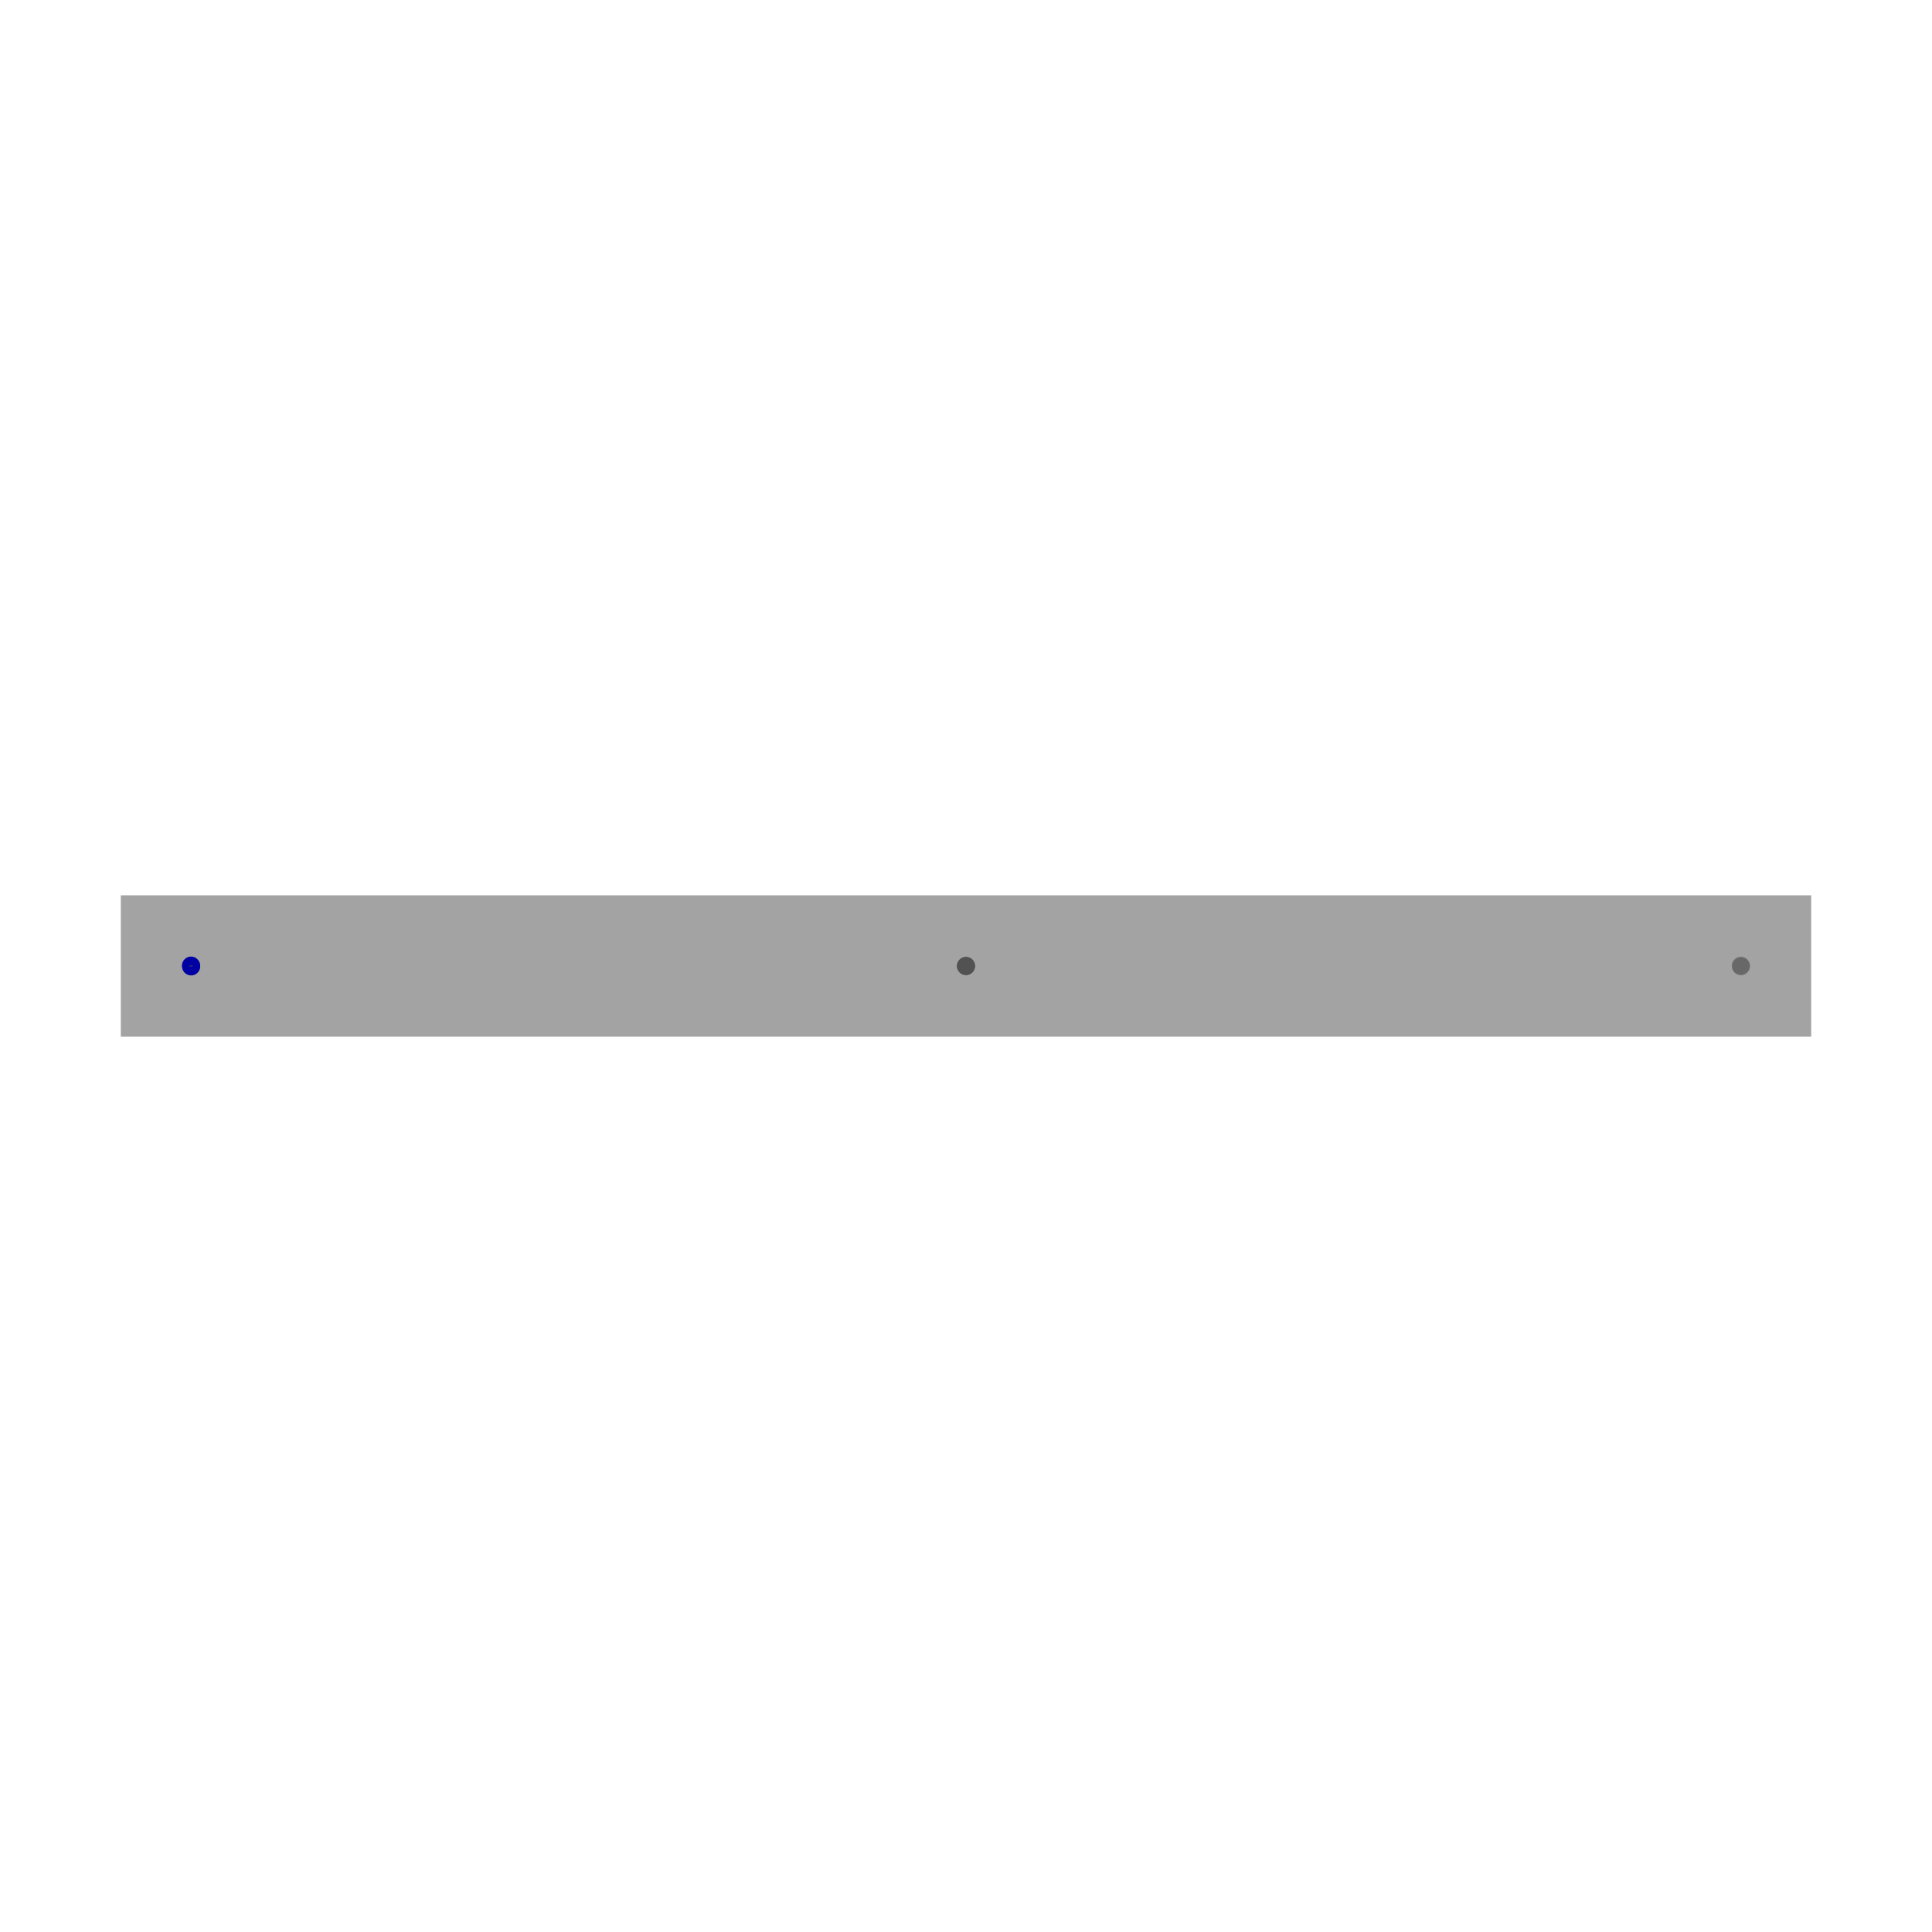
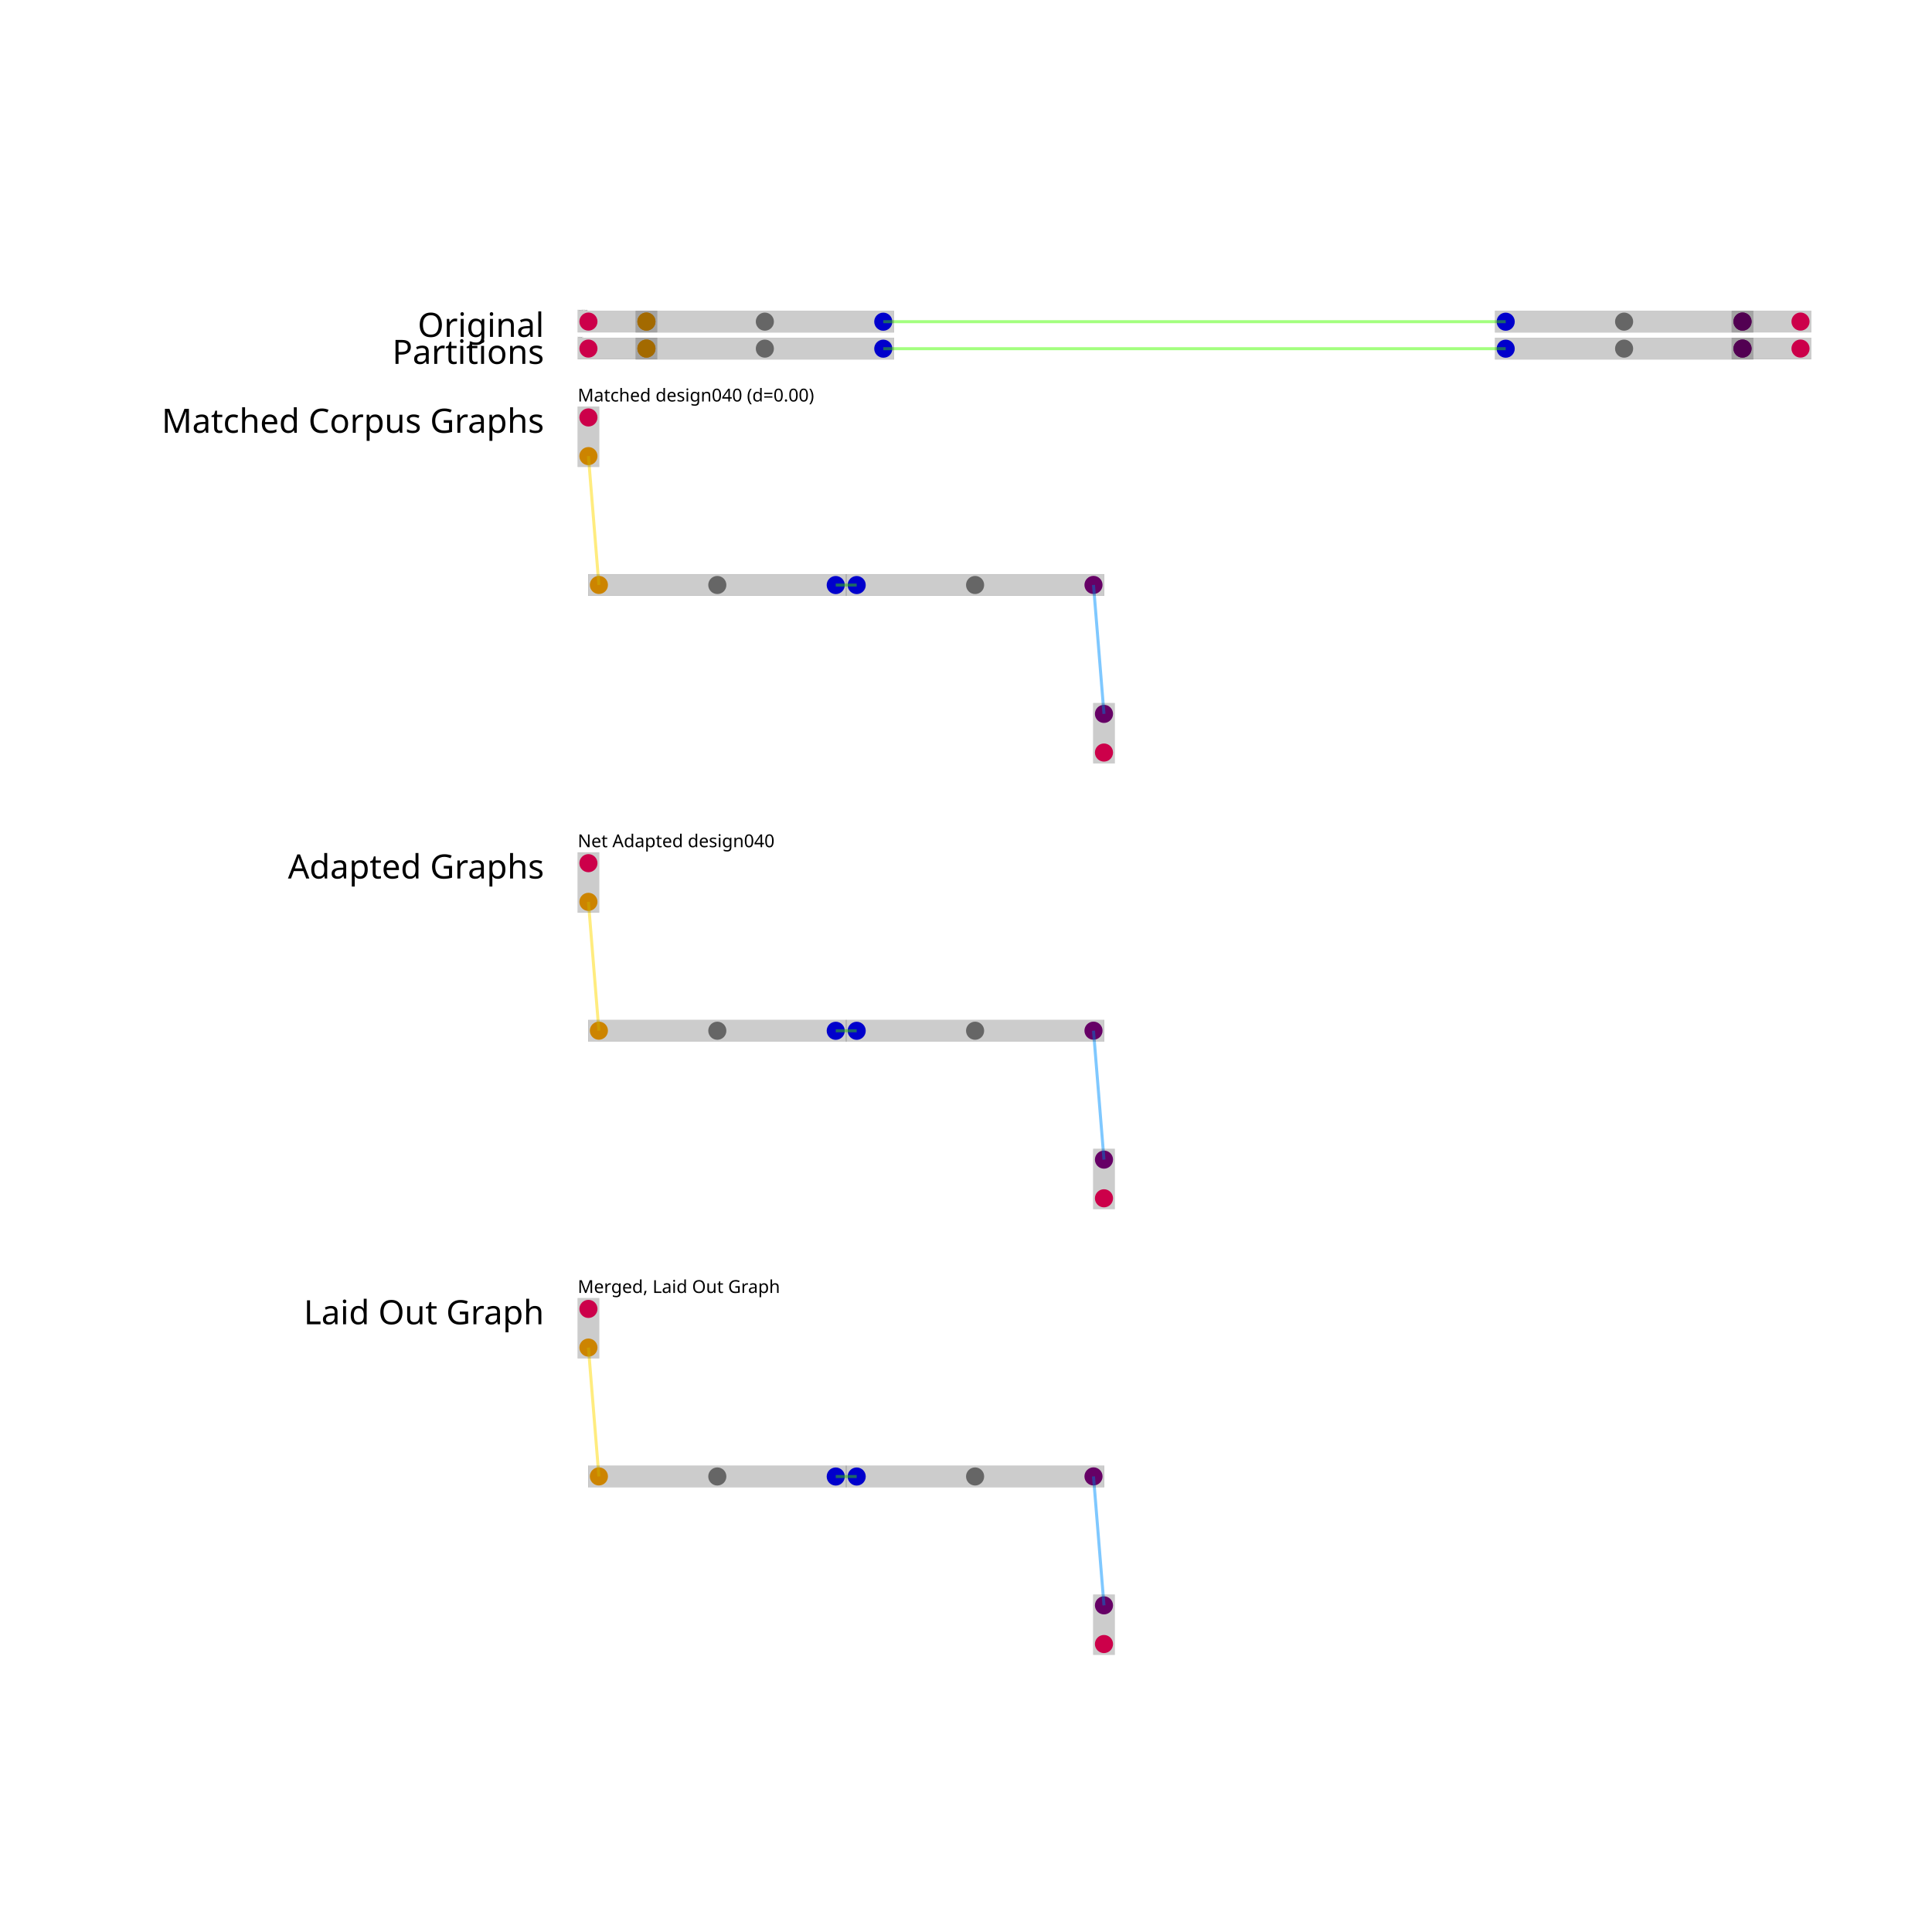
<svg xmlns="http://www.w3.org/2000/svg" width="640" height="640" viewBox="0 0 640 640">
  <rect width="100%" height="100%" fill="white" />
  <g>
-     <circle data-type="point" data-label="schematic_component_0_center component_center center_schematic_component_0" data-x="0" data-y="0" cx="320" cy="320" r="3" fill="gray" />
-   </g>
-   <g>
-     <circle data-type="point" data-label="schematic_port_0 normal unnamedsubcircuit7_connectivity_net0" data-x="-0.5512907000000002" data-y="0.0002732499999993365" cx="63.283" cy="319.873" r="3" fill="blue" />
-   </g>
-   <g>
-     <circle data-type="point" data-label="schematic_port_1 not_connected disconnected-0" data-x="0.5512907000000002" data-y="-0.0002732499999993365" cx="576.717" cy="320.127" r="3" fill="rgba(0, 0, 0, 0.2)" />
-   </g>
-   <g>
-     <circle data-type="point" data-label="schematic_component_1_center component_center center_schematic_component_1" data-x="0" data-y="0" cx="320" cy="320" r="3" fill="gray" />
-   </g>
-   <g>
-     <circle data-type="point" data-label="schematic_port_2 normal unnamedsubcircuit7_connectivity_net0" data-x="-0.5512093000000002" data-y="-0.00027334999999961695" cx="63.321" cy="320.127" r="3" fill="blue" />
-   </g>
-   <g>
-     <circle data-type="point" data-label="schematic_port_3 not_connected disconnected-1" data-x="0.5512093000000002" data-y="0.00027334999999961695" cx="576.679" cy="319.873" r="3" fill="rgba(0, 0, 0, 0.2)" />
-   </g>
-   <g>
-     <polyline data-points="-0.5512907000000002,0.0002732499999993365 -0.5512093000000002,-0.00027334999999961695" data-type="line" data-label="" points="63.283,319.873 63.321,320.127" fill="none" stroke="hsl(72, 100%, 50%, 0.5)" stroke-width="1" />
-   </g>
-   <g>
-     <rect data-type="rect" data-label="schematic_component_0" data-x="0" data-y="0" x="40" y="296.59" width="560" height="46.821" fill="rgba(0, 0, 0, 0.2)" stroke="black" stroke-width="0.002" />
-   </g>
-   <g>
-     <rect data-type="rect" data-label="schematic_component_1" data-x="0" data-y="0" x="40.038" y="296.589" width="559.924" height="46.821" fill="rgba(0, 0, 0, 0.2)" stroke="black" stroke-width="0.002" />
-   </g>
+     <circle data-type="point" data-label="R1_center component_center center_schematic_component_0" data-x="-2" data-y="0" cx="253.367" cy="106.545" r="3" fill="gray" />
+   </g>
+   <g>
+     <circle data-type="point" data-label="R1_pin1 vcc unnamedsubcircuit335_connectivity_net0" data-x="-2.5512907" data-y="0.0002732499999993365" cx="214.137" cy="106.525" r="3" fill="orange" />
+   </g>
+   <g>
+     <circle data-type="point" data-label="R1_pin2 normal unnamedsubcircuit335_connectivity_net2" data-x="-1.4487092999999995" data-y="-0.0002732499999993365" cx="292.597" cy="106.564" r="3" fill="blue" />
+   </g>
+   <g>
+     <circle data-type="point" data-label="C1_center component_center center_schematic_component_1" data-x="2" data-y="0" cx="538.005" cy="106.545" r="3" fill="gray" />
+   </g>
+   <g>
+     <circle data-type="point" data-label="C1_pin1 normal unnamedsubcircuit335_connectivity_net2" data-x="1.4487906999999995" data-y="-0.00027334999999961695" cx="498.781" cy="106.564" r="3" fill="blue" />
+   </g>
+   <g>
+     <circle data-type="point" data-label="C1_pin2 gnd unnamedsubcircuit335_connectivity_net1" data-x="2.5512093" data-y="0.00027334999999961695" cx="577.229" cy="106.525" r="3" fill="purple" />
+   </g>
+   <g>
+     <circle data-type="point" data-label="NL_VCC0_pin vcc unnamedsubcircuit335_connectivity_net0" data-x="-2.5512907" data-y="0.0002732499999993365" cx="214.137" cy="106.525" r="3" fill="orange" />
+   </g>
+   <g>
+     <circle data-type="point" data-label="NL_VCC0_center netlabel_center NL_VCC0_center" data-x="-2.8212907" data-y="0.0002732499999993365" cx="194.924" cy="106.525" r="3" fill="hsl(338.4, 100%, 50%, 1)" />
+   </g>
+   <g>
+     <circle data-type="point" data-label="NL_GND0_pin gnd unnamedsubcircuit335_connectivity_net1" data-x="2.5512093" data-y="0.00027334999999961695" cx="577.229" cy="106.525" r="3" fill="purple" />
+   </g>
+   <g>
+     <circle data-type="point" data-label="NL_GND0_center netlabel_center NL_GND0_center" data-x="2.8212093" data-y="0.00027334999999961695" cx="596.442" cy="106.525" r="3" fill="hsl(338.4, 100%, 50%, 1)" />
+   </g>
+   <g>
+     <circle data-type="point" data-label="R1_center component_center center_schematic_component_0" data-x="-2" data-y="-0.12568337499999904" cx="253.367" cy="115.488" r="3" fill="gray" />
+   </g>
+   <g>
+     <circle data-type="point" data-label="R1_pin1 vcc unnamedsubcircuit335_connectivity_net0" data-x="-2.5512907" data-y="-0.1254101249999997" cx="214.137" cy="115.469" r="3" fill="orange" />
+   </g>
+   <g>
+     <circle data-type="point" data-label="R1_pin2 normal unnamedsubcircuit335_connectivity_net2" data-x="-1.4487092999999995" data-y="-0.12595662499999838" cx="292.597" cy="115.508" r="3" fill="blue" />
+   </g>
+   <g>
+     <circle data-type="point" data-label="C1_center component_center center_schematic_component_1" data-x="2" data-y="-0.12568337499999904" cx="538.005" cy="115.488" r="3" fill="gray" />
+   </g>
+   <g>
+     <circle data-type="point" data-label="C1_pin1 normal unnamedsubcircuit335_connectivity_net2" data-x="1.4487906999999995" data-y="-0.12595672499999866" cx="498.781" cy="115.508" r="3" fill="blue" />
+   </g>
+   <g>
+     <circle data-type="point" data-label="C1_pin2 gnd unnamedsubcircuit335_connectivity_net1" data-x="2.5512093" data-y="-0.12541002499999943" cx="577.229" cy="115.469" r="3" fill="purple" />
+   </g>
+   <g>
+     <circle data-type="point" data-label="NL_VCC0_pin vcc unnamedsubcircuit335_connectivity_net0" data-x="-2.5512907" data-y="-0.1254101249999997" cx="214.137" cy="115.469" r="3" fill="orange" />
+   </g>
+   <g>
+     <circle data-type="point" data-label="NL_VCC0_center netlabel_center NL_VCC0_center" data-x="-2.8212907" data-y="-0.1254101249999997" cx="194.924" cy="115.469" r="3" fill="hsl(338.4, 100%, 50%, 1)" />
+   </g>
+   <g>
+     <circle data-type="point" data-label="NL_GND0_pin gnd unnamedsubcircuit335_connectivity_net1" data-x="2.5512093" data-y="-0.12541002499999943" cx="577.229" cy="115.469" r="3" fill="purple" />
+   </g>
+   <g>
+     <circle data-type="point" data-label="NL_GND0_center netlabel_center NL_GND0_center" data-x="2.8212093" data-y="-0.12541002499999943" cx="596.442" cy="115.469" r="3" fill="hsl(338.4, 100%, 50%, 1)" />
+   </g>
+   <g>
+     <circle data-type="point" data-label="schematic_component_0_center component_center center_schematic_component_0" data-x="-2.2212907" data-y="-1.2260250624999984" cx="237.62" cy="193.788" r="3" fill="gray" />
+   </g>
+   <g>
+     <circle data-type="point" data-label="schematic_port_0 vcc unnamedsubcircuit1719_connectivity_net0" data-x="-2.7725814" data-y="-1.225751812499999" cx="198.39" cy="193.769" r="3" fill="orange" />
+   </g>
+   <g>
+     <circle data-type="point" data-label="schematic_port_1 normal unnamedsubcircuit1719_connectivity_net1" data-x="-1.6699999999999997" data-y="-1.2262983124999978" cx="276.85" cy="193.808" r="3" fill="blue" />
+   </g>
+   <g>
+     <circle data-type="point" data-label="schematic_component_1_center component_center center_schematic_component_1" data-x="-1.0212907" data-y="-1.2260250624999984" cx="323.012" cy="193.788" r="3" fill="gray" />
+   </g>
+   <g>
+     <circle data-type="point" data-label="schematic_port_2 normal unnamedsubcircuit1719_connectivity_net1" data-x="-1.5725000000000002" data-y="-1.226298412499998" cx="283.788" cy="193.808" r="3" fill="blue" />
+   </g>
+   <g>
+     <circle data-type="point" data-label="schematic_port_3 gnd unnamedsubcircuit1719_connectivity_net2" data-x="-0.47008139999999976" data-y="-1.2257517124999988" cx="362.235" cy="193.769" r="3" fill="purple" />
+   </g>
+   <g>
+     <circle data-type="point" data-label="schematic_net_label_0_pin vcc unnamedsubcircuit1719_connectivity_net0" data-x="-2.8212907" data-y="-0.6260250624999985" cx="194.924" cy="151.092" r="3" fill="orange" />
+   </g>
+   <g>
+     <circle data-type="point" data-label="schematic_net_label_0_center netlabel_center schematic_net_label_0_center" data-x="-2.8212907" data-y="-0.4460250624999984" cx="194.924" cy="138.284" r="3" fill="hsl(338.4, 100%, 50%, 1)" />
+   </g>
+   <g>
+     <circle data-type="point" data-label="schematic_net_label_1_pin gnd unnamedsubcircuit1719_connectivity_net2" data-x="-0.4212906999999999" data-y="-1.8260250624999985" cx="365.707" cy="236.484" r="3" fill="purple" />
+   </g>
+   <g>
+     <circle data-type="point" data-label="schematic_net_label_1_center netlabel_center schematic_net_label_1_center" data-x="-0.4212906999999999" data-y="-2.0060250624999982" cx="365.707" cy="249.293" r="3" fill="hsl(338.4, 100%, 50%, 1)" />
+   </g>
+   <g>
+     <circle data-type="point" data-label="R1_center component_center center_schematic_component_0" data-x="-2.2212907" data-y="-3.3010250624999986" cx="237.62" cy="341.444" r="3" fill="gray" />
+   </g>
+   <g>
+     <circle data-type="point" data-label="R1_pin1 vcc unnamedsubcircuit335_connectivity_net0" data-x="-2.7725814" data-y="-3.3007518124999993" cx="198.39" cy="341.425" r="3" fill="orange" />
+   </g>
+   <g>
+     <circle data-type="point" data-label="R1_pin2 normal unnamedsubcircuit335_connectivity_net2" data-x="-1.6699999999999995" data-y="-3.301298312499998" cx="276.85" cy="341.464" r="3" fill="blue" />
+   </g>
+   <g>
+     <circle data-type="point" data-label="C1_center component_center center_schematic_component_1" data-x="-1.0212907" data-y="-3.3010250624999986" cx="323.012" cy="341.444" r="3" fill="gray" />
+   </g>
+   <g>
+     <circle data-type="point" data-label="C1_pin1 normal unnamedsubcircuit335_connectivity_net2" data-x="-1.5725000000000005" data-y="-3.3012984124999982" cx="283.788" cy="341.464" r="3" fill="blue" />
+   </g>
+   <g>
+     <circle data-type="point" data-label="C1_pin2 gnd unnamedsubcircuit335_connectivity_net1" data-x="-0.4700814" data-y="-3.300751712499999" cx="362.235" cy="341.425" r="3" fill="purple" />
+   </g>
+   <g>
+     <circle data-type="point" data-label="NL_VCC0_pin vcc unnamedsubcircuit335_connectivity_net0" data-x="-2.8212907" data-y="-2.7010250624999985" cx="194.924" cy="298.748" r="3" fill="orange" />
+   </g>
+   <g>
+     <circle data-type="point" data-label="NL_VCC0_center netlabel_center NL_VCC0_center" data-x="-2.8212907" data-y="-2.521025062499999" cx="194.924" cy="285.94" r="3" fill="hsl(338.4, 100%, 50%, 1)" />
+   </g>
+   <g>
+     <circle data-type="point" data-label="NL_GND0_pin gnd unnamedsubcircuit335_connectivity_net1" data-x="-0.4212906999999999" data-y="-3.9010250624999987" cx="365.707" cy="384.14" r="3" fill="purple" />
+   </g>
+   <g>
+     <circle data-type="point" data-label="NL_GND0_center netlabel_center NL_GND0_center" data-x="-0.4212906999999999" data-y="-4.081025062499998" cx="365.707" cy="396.949" r="3" fill="hsl(338.4, 100%, 50%, 1)" />
+   </g>
+   <g>
+     <circle data-type="point" data-label="R1_center component_center center_schematic_component_0" data-x="-2.2212907" data-y="-5.376025062499998" cx="237.62" cy="489.1" r="3" fill="gray" />
+   </g>
+   <g>
+     <circle data-type="point" data-label="R1_pin1 vcc unnamedsubcircuit335_connectivity_net0" data-x="-2.7725814" data-y="-5.375751812499999" cx="198.39" cy="489.081" r="3" fill="orange" />
+   </g>
+   <g>
+     <circle data-type="point" data-label="R1_pin2 normal unnamedsubcircuit335_connectivity_net2" data-x="-1.6699999999999995" data-y="-5.376298312499998" cx="276.85" cy="489.12" r="3" fill="blue" />
+   </g>
+   <g>
+     <circle data-type="point" data-label="C1_center component_center center_schematic_component_1" data-x="-1.0212907" data-y="-5.376025062499998" cx="323.012" cy="489.1" r="3" fill="gray" />
+   </g>
+   <g>
+     <circle data-type="point" data-label="C1_pin1 normal unnamedsubcircuit335_connectivity_net2" data-x="-1.5725000000000005" data-y="-5.376298412499998" cx="283.788" cy="489.12" r="3" fill="blue" />
+   </g>
+   <g>
+     <circle data-type="point" data-label="C1_pin2 gnd unnamedsubcircuit335_connectivity_net1" data-x="-0.4700814" data-y="-5.375751712499999" cx="362.235" cy="489.081" r="3" fill="purple" />
+   </g>
+   <g>
+     <circle data-type="point" data-label="NL_VCC0_pin vcc unnamedsubcircuit335_connectivity_net0" data-x="-2.8212907" data-y="-4.776025062499999" cx="194.924" cy="446.404" r="3" fill="orange" />
+   </g>
+   <g>
+     <circle data-type="point" data-label="NL_VCC0_center netlabel_center NL_VCC0_center" data-x="-2.8212907" data-y="-4.596025062499998" cx="194.924" cy="433.596" r="3" fill="hsl(338.4, 100%, 50%, 1)" />
+   </g>
+   <g>
+     <circle data-type="point" data-label="NL_GND0_pin gnd unnamedsubcircuit335_connectivity_net1" data-x="-0.4212906999999999" data-y="-5.976025062499998" cx="365.707" cy="531.796" r="3" fill="purple" />
+   </g>
+   <g>
+     <circle data-type="point" data-label="NL_GND0_center netlabel_center NL_GND0_center" data-x="-0.4212906999999999" data-y="-6.156025062499999" cx="365.707" cy="544.605" r="3" fill="hsl(338.4, 100%, 50%, 1)" />
+   </g>
+   <g>
+     <polyline data-points="-2.5512907,0.0002732499999993365 -2.5512907,0.0002732499999993365" data-type="line" data-label="" points="214.137,106.525 214.137,106.525" fill="none" stroke="hsl(51.429, 100%, 50%, 0.5)" stroke-width="1" />
+   </g>
+   <g>
+     <polyline data-points="-1.4487092999999995,-0.0002732499999993365 1.4487906999999995,-0.00027334999999961695" data-type="line" data-label="" points="292.597,106.564 498.781,106.564" fill="none" stroke="hsl(102.857, 100%, 50%, 0.5)" stroke-width="1" />
+   </g>
+   <g>
+     <polyline data-points="2.5512093,0.00027334999999961695 2.5512093,0.00027334999999961695" data-type="line" data-label="" points="577.229,106.525 577.229,106.525" fill="none" stroke="hsl(205.714, 100%, 50%, 0.5)" stroke-width="1" />
+   </g>
+   <g>
+     <polyline data-points="-2.5512907,-0.1254101249999997 -2.5512907,-0.1254101249999997" data-type="line" data-label="" points="214.137,115.469 214.137,115.469" fill="none" stroke="hsl(51.429, 100%, 50%, 0.5)" stroke-width="1" />
+   </g>
+   <g>
+     <polyline data-points="-1.4487092999999995,-0.12595662499999838 1.4487906999999995,-0.12595672499999866" data-type="line" data-label="" points="292.597,115.508 498.781,115.508" fill="none" stroke="hsl(102.857, 100%, 50%, 0.5)" stroke-width="1" />
+   </g>
+   <g>
+     <polyline data-points="2.5512093,-0.12541002499999943 2.5512093,-0.12541002499999943" data-type="line" data-label="" points="577.229,115.469 577.229,115.469" fill="none" stroke="hsl(205.714, 100%, 50%, 0.5)" stroke-width="1" />
+   </g>
+   <g>
+     <polyline data-points="-2.7725814,-1.225751812499999 -2.8212907,-0.6260250624999985" data-type="line" data-label="" points="198.39,193.769 194.924,151.092" fill="none" stroke="hsl(51.429, 100%, 50%, 0.5)" stroke-width="1" />
+   </g>
+   <g>
+     <polyline data-points="-1.6699999999999997,-1.2262983124999978 -1.5725000000000002,-1.226298412499998" data-type="line" data-label="" points="276.85,193.808 283.788,193.808" fill="none" stroke="hsl(102.857, 100%, 50%, 0.5)" stroke-width="1" />
+   </g>
+   <g>
+     <polyline data-points="-0.47008139999999976,-1.2257517124999988 -0.4212906999999999,-1.8260250624999985" data-type="line" data-label="" points="362.235,193.769 365.707,236.484" fill="none" stroke="hsl(205.714, 100%, 50%, 0.5)" stroke-width="1" />
+   </g>
+   <g>
+     <polyline data-points="-2.7725814,-3.3007518124999993 -2.8212907,-2.7010250624999985" data-type="line" data-label="" points="198.39,341.425 194.924,298.748" fill="none" stroke="hsl(51.429, 100%, 50%, 0.5)" stroke-width="1" />
+   </g>
+   <g>
+     <polyline data-points="-1.6699999999999995,-3.301298312499998 -1.5725000000000005,-3.3012984124999982" data-type="line" data-label="" points="276.85,341.464 283.788,341.464" fill="none" stroke="hsl(102.857, 100%, 50%, 0.5)" stroke-width="1" />
+   </g>
+   <g>
+     <polyline data-points="-0.4700814,-3.300751712499999 -0.4212906999999999,-3.9010250624999987" data-type="line" data-label="" points="362.235,341.425 365.707,384.14" fill="none" stroke="hsl(205.714, 100%, 50%, 0.5)" stroke-width="1" />
+   </g>
+   <g>
+     <polyline data-points="-2.7725814,-5.375751812499999 -2.8212907,-4.776025062499999" data-type="line" data-label="" points="198.39,489.081 194.924,446.404" fill="none" stroke="hsl(51.429, 100%, 50%, 0.5)" stroke-width="1" />
+   </g>
+   <g>
+     <polyline data-points="-1.6699999999999995,-5.376298312499998 -1.5725000000000005,-5.376298412499998" data-type="line" data-label="" points="276.85,489.12 283.788,489.12" fill="none" stroke="hsl(102.857, 100%, 50%, 0.5)" stroke-width="1" />
+   </g>
+   <g>
+     <polyline data-points="-0.4700814,-5.375751712499999 -0.4212906999999999,-5.976025062499998" data-type="line" data-label="" points="362.235,489.081 365.707,531.796" fill="none" stroke="hsl(205.714, 100%, 50%, 0.5)" stroke-width="1" />
+   </g>
+   <g>
+     <rect data-type="rect" data-label="R1" data-x="-1.9999999999999998" data-y="0" x="210.579" y="102.967" width="85.575" height="7.155" fill="rgba(0, 0, 0, 0.2)" stroke="black" stroke-width="0.014" />
+   </g>
+   <g>
+     <rect data-type="rect" data-label="C1" data-x="1.9999999999999998" data-y="0" x="495.223" y="102.967" width="85.564" height="7.155" fill="rgba(0, 0, 0, 0.2)" stroke="black" stroke-width="0.014" />
+   </g>
+   <g>
+     <rect data-type="rect" data-label="NL_VCC0" data-x="-2.6862907" data-y="0.0002732499999993365" x="191.366" y="102.967" width="26.329" height="7.116" fill="rgba(0, 0, 0, 0.2)" stroke="black" stroke-width="0.014" />
+   </g>
+   <g>
+     <rect data-type="rect" data-label="NL_GND0" data-x="2.6862093" data-y="0.00027334999999961695" x="573.671" y="102.967" width="26.329" height="7.116" fill="rgba(0, 0, 0, 0.2)" stroke="black" stroke-width="0.014" />
+   </g>
+   <g>
+     <rect data-type="rect" data-label="R1" data-x="-1.9999999999999998" data-y="-0.12568337499999904" x="210.579" y="111.911" width="85.575" height="7.155" fill="rgba(0, 0, 0, 0.2)" stroke="black" stroke-width="0.014" />
+   </g>
+   <g>
+     <rect data-type="rect" data-label="C1" data-x="1.9999999999999998" data-y="-0.12568337499999904" x="495.223" y="111.911" width="85.564" height="7.155" fill="rgba(0, 0, 0, 0.2)" stroke="black" stroke-width="0.014" />
+   </g>
+   <g>
+     <rect data-type="rect" data-label="NL_VCC0" data-x="-2.6862907" data-y="-0.1254101249999997" x="191.366" y="111.911" width="26.329" height="7.116" fill="rgba(0, 0, 0, 0.2)" stroke="black" stroke-width="0.014" />
+   </g>
+   <g>
+     <rect data-type="rect" data-label="NL_GND0" data-x="2.6862093" data-y="-0.12541002499999943" x="573.671" y="111.911" width="26.329" height="7.116" fill="rgba(0, 0, 0, 0.2)" stroke="black" stroke-width="0.014" />
+   </g>
+   <g>
+     <rect data-type="rect" data-label="schematic_component_0" data-x="-2.2212907" data-y="-1.2260250624999984" x="194.833" y="190.211" width="85.575" height="7.155" fill="rgba(0, 0, 0, 0.2)" stroke="black" stroke-width="0.014" />
+   </g>
+   <g>
+     <rect data-type="rect" data-label="schematic_component_1" data-x="-1.0212907" data-y="-1.2260250624999984" x="280.23" y="190.211" width="85.564" height="7.155" fill="rgba(0, 0, 0, 0.2)" stroke="black" stroke-width="0.014" />
+   </g>
+   <g>
+     <rect data-type="rect" data-label="schematic_net_label_0" data-x="-2.8212907" data-y="-0.5360250624999985" x="191.366" y="134.726" width="7.116" height="19.925" fill="rgba(0, 0, 0, 0.2)" stroke="black" stroke-width="0.014" />
+   </g>
+   <g>
+     <rect data-type="rect" data-label="schematic_net_label_1" data-x="-0.4212906999999999" data-y="-1.9160250624999984" x="362.149" y="232.926" width="7.116" height="19.925" fill="rgba(0, 0, 0, 0.2)" stroke="black" stroke-width="0.014" />
+   </g>
+   <g>
+     <rect data-type="rect" data-label="R1" data-x="-2.2212907" data-y="-3.3010250624999986" x="194.833" y="337.867" width="85.575" height="7.155" fill="rgba(0, 0, 0, 0.2)" stroke="black" stroke-width="0.014" />
+   </g>
+   <g>
+     <rect data-type="rect" data-label="C1" data-x="-1.0212907000000002" data-y="-3.3010250624999986" x="280.23" y="337.867" width="85.564" height="7.155" fill="rgba(0, 0, 0, 0.2)" stroke="black" stroke-width="0.014" />
+   </g>
+   <g>
+     <rect data-type="rect" data-label="NL_VCC0" data-x="-2.8212907" data-y="-2.6110250624999987" x="191.366" y="282.382" width="7.116" height="19.925" fill="rgba(0, 0, 0, 0.2)" stroke="black" stroke-width="0.014" />
+   </g>
+   <g>
+     <rect data-type="rect" data-label="NL_GND0" data-x="-0.4212906999999999" data-y="-3.9910250624999986" x="362.149" y="380.582" width="7.116" height="19.925" fill="rgba(0, 0, 0, 0.2)" stroke="black" stroke-width="0.014" />
+   </g>
+   <g>
+     <rect data-type="rect" data-label="R1" data-x="-2.2212907" data-y="-5.376025062499998" x="194.833" y="485.523" width="85.575" height="7.155" fill="rgba(0, 0, 0, 0.2)" stroke="black" stroke-width="0.014" />
+   </g>
+   <g>
+     <rect data-type="rect" data-label="C1" data-x="-1.0212907000000002" data-y="-5.376025062499998" x="280.23" y="485.523" width="85.564" height="7.155" fill="rgba(0, 0, 0, 0.2)" stroke="black" stroke-width="0.014" />
+   </g>
+   <g>
+     <rect data-type="rect" data-label="NL_VCC0" data-x="-2.8212907" data-y="-4.686025062499999" x="191.366" y="430.038" width="7.116" height="19.925" fill="rgba(0, 0, 0, 0.2)" stroke="black" stroke-width="0.014" />
+   </g>
+   <g>
+     <rect data-type="rect" data-label="NL_GND0" data-x="-0.4212906999999999" data-y="-6.066025062499998" x="362.149" y="528.238" width="7.116" height="19.925" fill="rgba(0, 0, 0, 0.2)" stroke="black" stroke-width="0.014" />
+   </g>
+   <text data-type="text" data-label="Original BPC Graph" data-x="-2.8712907" data-y="0.05027334999999962" x="191.366" y="102.967" fill="black" font-size="0.358" font-family="sans-serif" text-anchor="start" dominant-baseline="text-after-edge">Original BPC Graph</text>
+   <text data-type="text" data-label="Partition 0" data-x="-2.8712907" data-y="-0.07541002499999942" x="191.366" y="111.911" fill="black" font-size="0.358" font-family="sans-serif" text-anchor="start" dominant-baseline="text-after-edge">Partition 0</text>
+   <text data-type="text" data-label="Matched design040 (d=0.00)" data-x="-2.8712907" data-y="-0.39602506249999847" x="191.366" y="134.726" fill="black" font-size="5.906" font-family="sans-serif" text-anchor="start" dominant-baseline="text-after-edge">Matched design040 (d=0.00)</text>
+   <text data-type="text" data-label="Net Adapted design040" data-x="-2.8712907" data-y="-2.4710250624999985" x="191.366" y="282.382" fill="black" font-size="5.906" font-family="sans-serif" text-anchor="start" dominant-baseline="text-after-edge">Net Adapted design040</text>
+   <text data-type="text" data-label="Merged, Laid Out Graph" data-x="-2.8712907" data-y="-4.546025062499998" x="191.366" y="430.038" fill="black" font-size="5.906" font-family="sans-serif" text-anchor="start" dominant-baseline="text-after-edge">Merged, Laid Out Graph</text>
+   <text data-type="text" data-label="Original" data-x="-3.0276981603124997" data-y="0.05027334999999962" x="180.237" y="102.967" fill="black" font-size="11.13" font-family="sans-serif" text-anchor="end" dominant-baseline="text-before-edge">Original</text>
+   <text data-type="text" data-label="Partitions" data-x="-3.0276981603124997" data-y="-0.07541002499999942" x="180.237" y="111.911" fill="black" font-size="11.13" font-family="sans-serif" text-anchor="end" dominant-baseline="text-before-edge">Partitions</text>
+   <text data-type="text" data-label="Matched Corpus Graphs" data-x="-3.0276981603124997" data-y="-0.39602506249999847" x="180.237" y="134.726" fill="black" font-size="11.13" font-family="sans-serif" text-anchor="end" dominant-baseline="text-before-edge">Matched Corpus Graphs</text>
+   <text data-type="text" data-label="Adapted Graphs" data-x="-3.0276981603124997" data-y="-2.4710250624999985" x="180.237" y="282.382" fill="black" font-size="11.13" font-family="sans-serif" text-anchor="end" dominant-baseline="text-before-edge">Adapted Graphs</text>
+   <text data-type="text" data-label="Laid Out Graph" data-x="-3.0276981603124997" data-y="-4.546025062499998" x="180.237" y="430.038" fill="black" font-size="11.13" font-family="sans-serif" text-anchor="end" dominant-baseline="text-before-edge">Laid Out Graph</text>
  <g id="crosshair" style="display: none">
    <line id="crosshair-h" y1="0" y2="640" stroke="#666" stroke-width="0.5" />
    <line id="crosshair-v" x1="0" x2="640" stroke="#666" stroke-width="0.5" />
    <text id="coordinates" font-family="monospace" font-size="12" fill="#666" />
  </g>
</svg>
